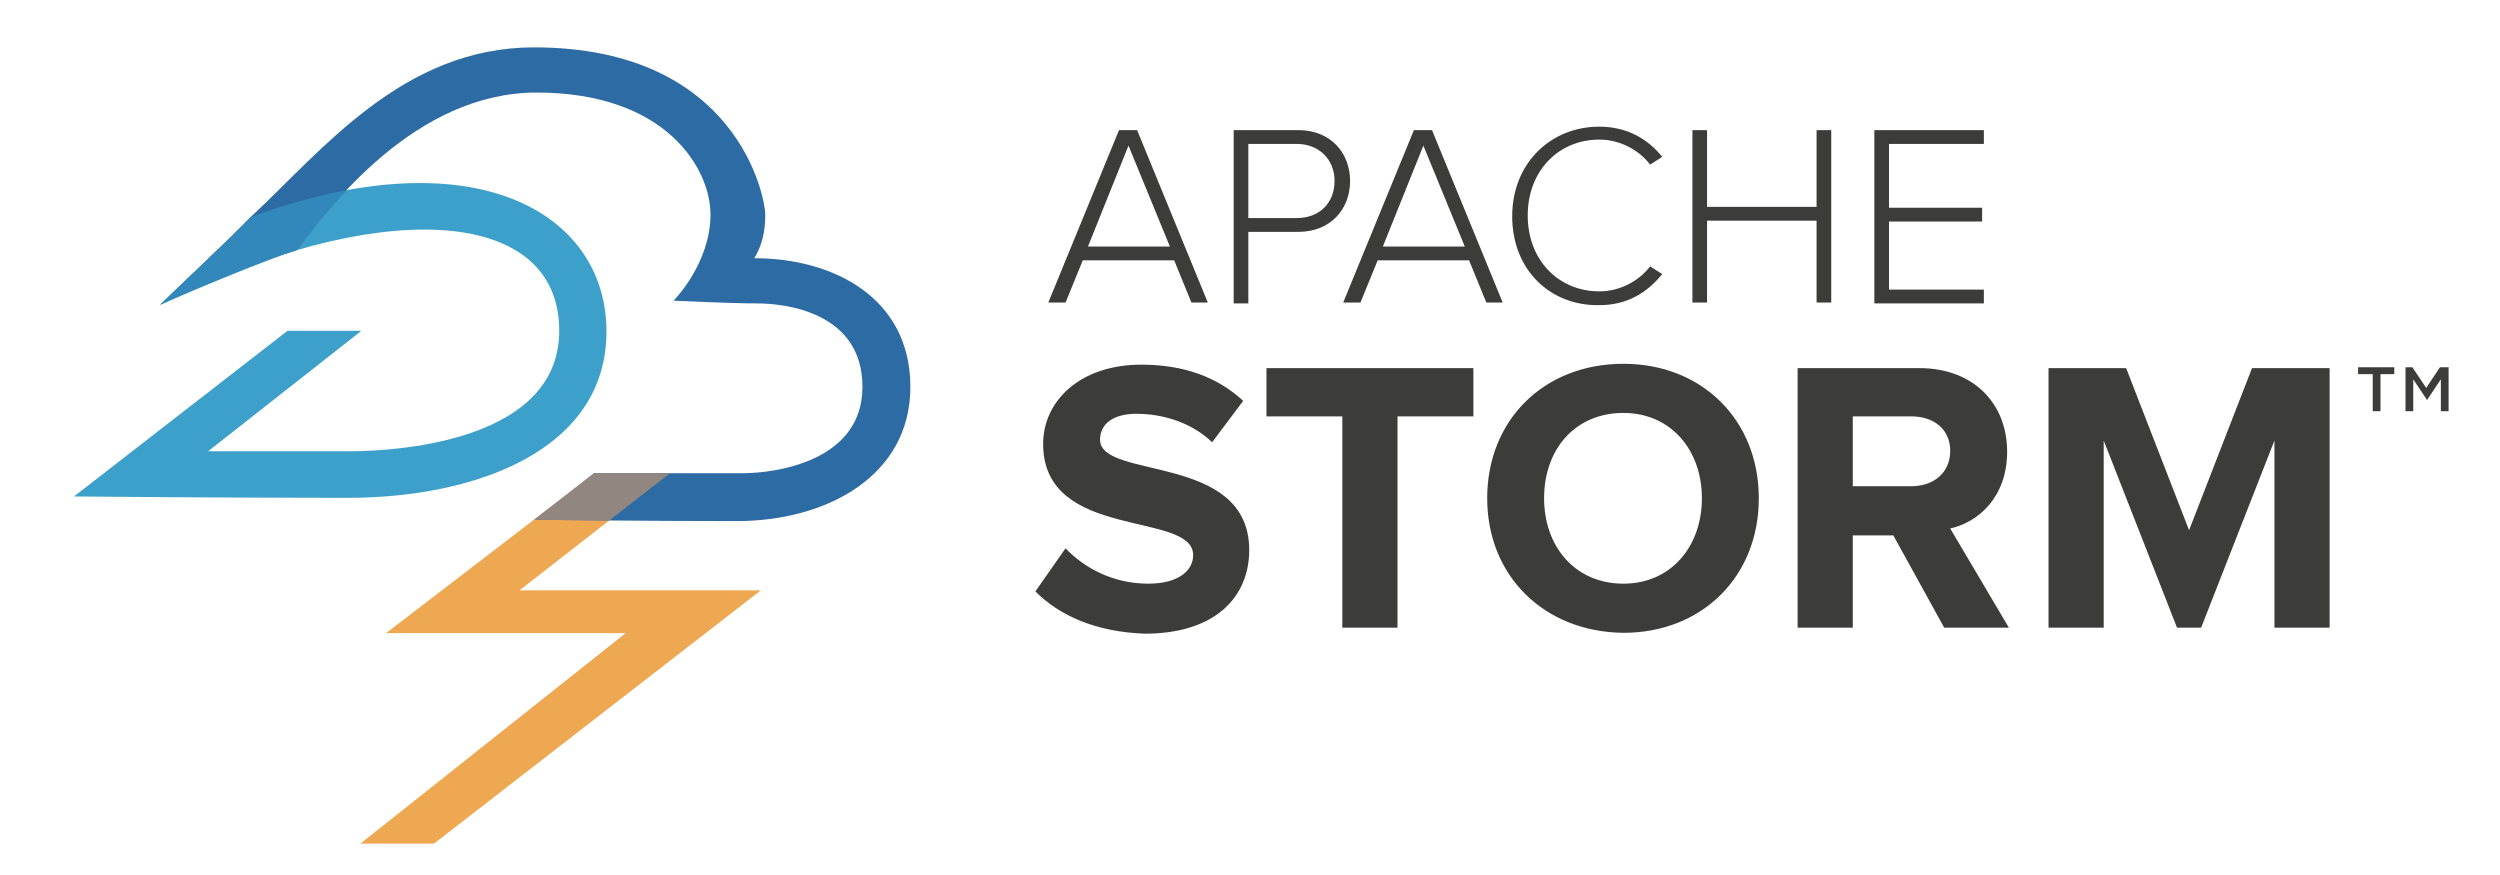
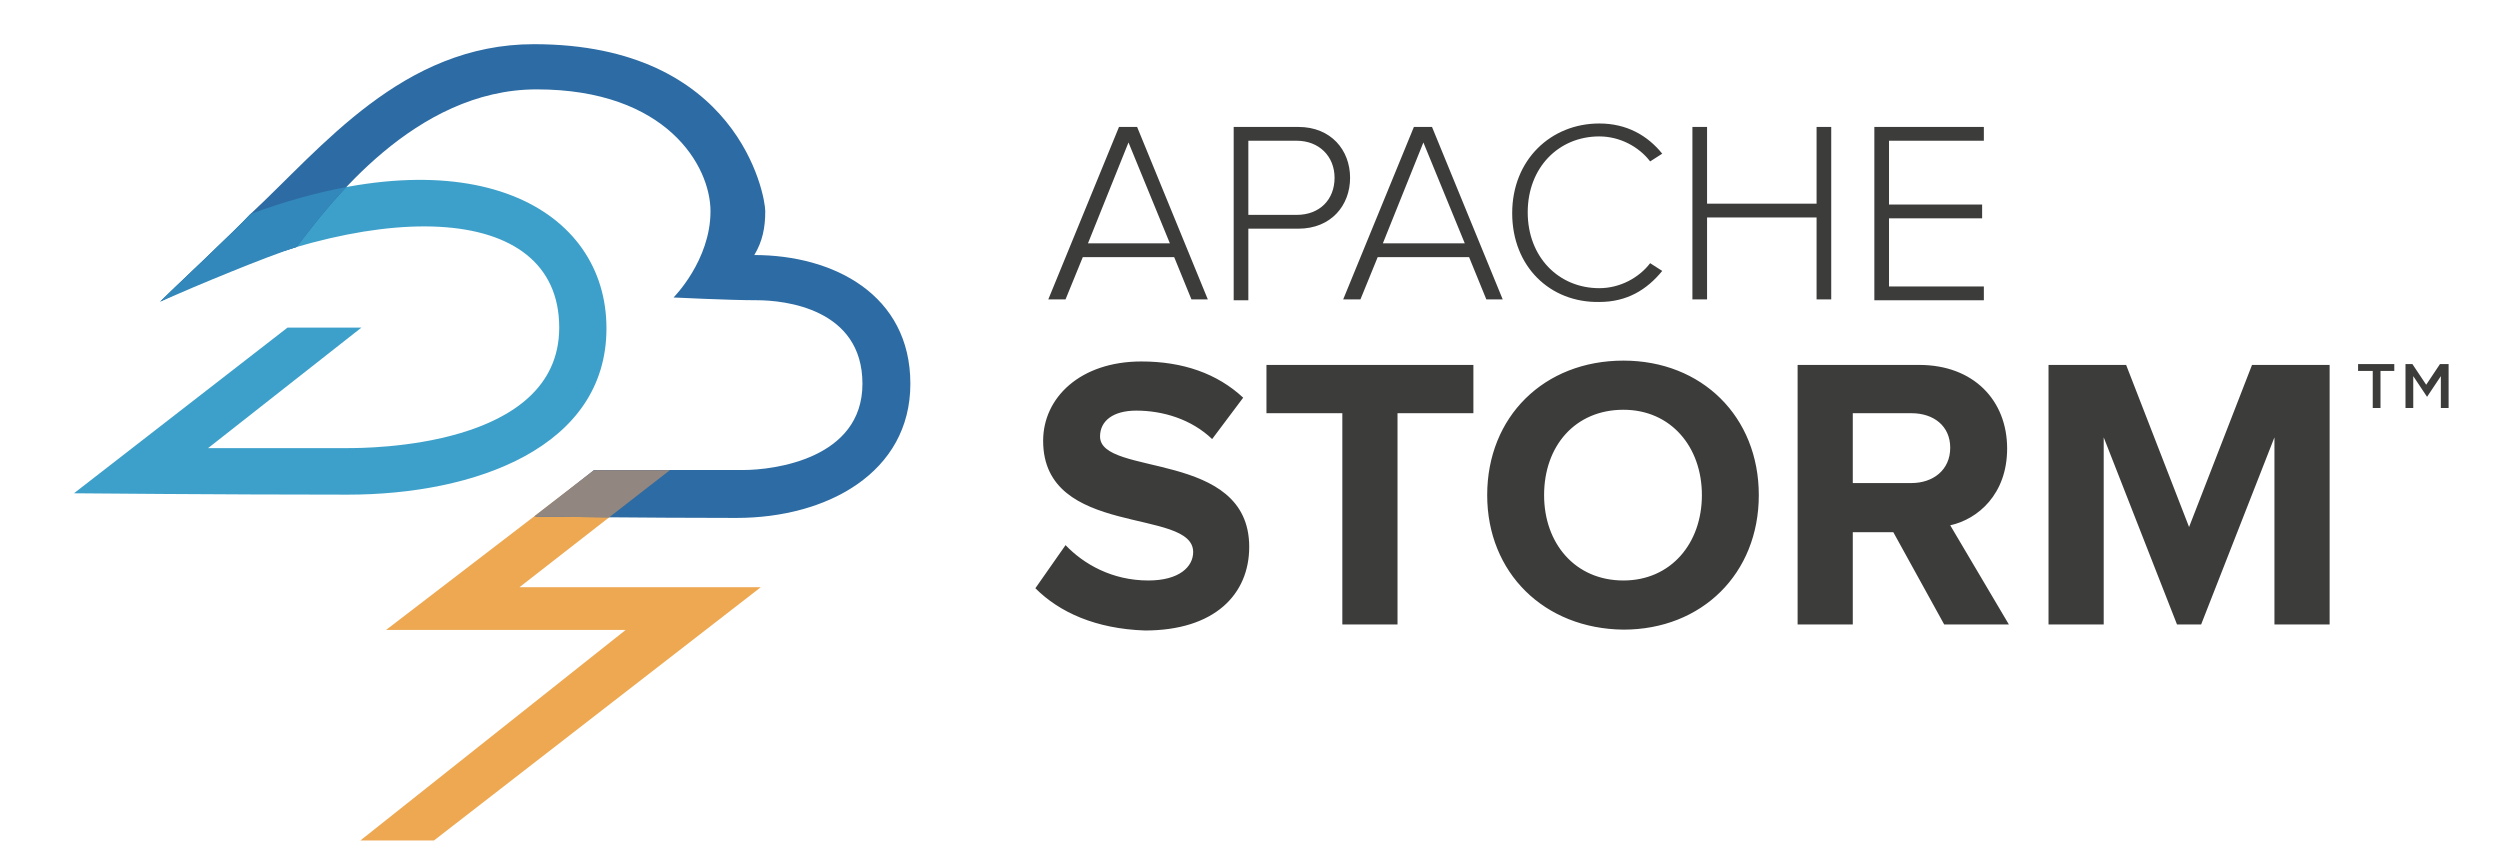
- <svg xmlns="http://www.w3.org/2000/svg" viewBox="-9.68 160.00 503.36 176.00">
+ <svg xmlns="http://www.w3.org/2000/svg" viewBox="-9.68 160.64 503.36 174.72">
  <path fill="#3C3C3B" d="M230.208 220.92l-3.472-8.507h-18.403l-3.472 8.507h-3.473l14.236-34.722h3.646l14.236 34.722h-3.298zm-12.673-31.597l-8.16 20.312h16.493l-8.333-20.312zm21.18 31.597v-34.722h13.021c6.598 0 10.416 4.688 10.416 10.243s-3.818 10.243-10.416 10.243h-10.07v14.41h-2.951v-.174zm20.312-24.479c0-4.34-3.125-7.465-7.639-7.465h-9.722v14.931h9.722c4.688-.001 7.639-3.126 7.639-7.466zm30.557 24.479l-3.473-8.507h-18.402l-3.473 8.507h-3.473L275 186.198h3.646l14.235 34.722h-3.297zm-12.674-31.597l-8.16 20.312h16.493l-8.333-20.312zm17.881 14.236c0-10.764 7.812-18.056 17.535-18.056 5.556 0 9.723 2.431 12.674 6.077l-2.431 1.562c-2.257-2.952-6.076-5.035-10.243-5.035-8.16 0-14.41 6.25-14.41 15.278s6.25 15.278 14.41 15.278c4.167 0 7.986-2.083 10.243-5.035L325 215.19c-3.125 3.819-7.118 6.25-12.674 6.25-9.895.175-17.535-7.117-17.535-17.881zm61.285 17.361v-16.493h-22.049v16.493h-2.951v-34.722h2.951v15.452h22.049v-15.452h2.951v34.722h-2.951zm11.632 0v-34.722h22.049v2.778H370.66v12.847h18.75v2.778h-18.75v13.715h19.097v2.778h-22.049v-.174zm-168.923 58.16l6.077-8.681c3.646 3.819 9.375 7.118 16.667 7.118 6.25 0 9.028-2.777 9.028-5.729 0-9.028-30.208-2.778-30.208-22.396 0-8.681 7.465-15.973 19.792-15.973 8.333 0 15.278 2.431 20.486 7.292l-6.25 8.333c-4.167-3.993-9.896-5.729-15.278-5.729-4.688 0-7.292 2.083-7.292 5.208 0 8.159 30.035 2.604 30.035 22.222 0 9.549-6.944 16.841-21.007 16.841-9.897-.346-17.189-3.645-22.05-8.506zm61.805 7.291v-42.534h-15.277v-9.722h41.666v9.722h-15.277v42.534H260.59zm29.167-26.041c0-15.799 11.458-27.083 27.431-27.083 15.799 0 27.257 11.285 27.257 27.083s-11.458 27.083-27.257 27.083c-15.973-.173-27.431-11.458-27.431-27.083zm43.229 0c0-9.723-6.25-17.188-15.799-17.188-9.723 0-15.973 7.292-15.973 17.188 0 9.723 6.25 17.188 15.973 17.188 9.549 0 15.799-7.465 15.799-17.188zm48.785 26.041l-10.243-18.576h-8.159v18.576h-11.111v-52.256h24.479c10.938 0 17.708 7.118 17.708 16.84 0 9.201-5.902 14.236-11.458 15.451l11.806 19.965h-13.022zm1.215-35.59c0-4.34-3.299-6.944-7.812-6.944h-11.806v14.062h11.806c4.34 0 7.812-2.604 7.812-7.118zm65.278 35.59v-37.673l-14.757 37.673h-4.861l-14.757-37.673v37.673h-11.111v-52.256h15.625l12.674 32.639 12.674-32.639h15.625v52.256h-11.112zm19.618-51.041h-2.777v-1.389h7.291v1.389h-2.777v7.465h-1.562v-7.465h-.175zm6.424-1.389h1.736l2.777 4.167 2.778-4.167h1.735v8.854h-1.562v-6.423l-2.777 4.167-2.778-4.167v6.423h-1.562v-8.854h-.347z" />
  <path fill="#EEA852" fill-rule="evenodd" d="M124.556 255.777h-15.162l-41.352 31.702h48.244l-53.413 42.388h14.818l65.818-51.003H94.921z" clip-rule="evenodd" />
  <path fill="#3DA0CA" fill-rule="evenodd" d="M63.091 226.603H48.208L5.21 259.96s29.491.275 55.125.275 52.093-9.511 52.093-33.496c0-23.983-26.737-39.56-71.664-23.019-3.032 3.308-15.986 15.438-18.191 17.643 42.722-21.502 80.344-20.399 80.344 5.239 0 24.261-38.726 24.261-42.583 24.261H32.22l30.871-24.26z" clip-rule="evenodd" />
  <path fill="#2C6BA3" fill-rule="evenodd" d="M40.765 203.721c-3.032 3.308-15.986 15.438-18.191 17.643 9.538-4.801 18.823-8.474 27.49-11 6.452-8.511 23.777-31.729 48.307-31.729 26.185 0 35.004 15.437 35.004 24.535 0 9.925-7.442 17.367-7.442 17.367s11.3.553 16.813.553c5.512 0 21.223 1.654 21.223 16.816 0 15.162-17.916 17.367-23.979 17.367h-30.043l-11.852 9.374s22.325.274 40.517.274c18.191 0 35.004-9.097 35.004-27.016 0-17.918-15.435-25.914-31.421-25.914 1.654-2.757 2.205-5.514 2.205-8.822s-5.512-33.633-46.581-33.633c-26.459.001-42.758 20.91-57.054 34.185z" clip-rule="evenodd" />
  <path fill="#928680" fill-rule="evenodd" d="M109.917 255.292h15.292l-12.239 9.512c-7.373-.06-13.198-.126-15.154-.148l12.101-9.364z" clip-rule="evenodd" />
  <path fill="#3288BA" fill-rule="evenodd" d="M50.064 210.364c-.093.027-.189.056-.282.086-6.203 2.014-19.475 7.508-27.208 10.914 2.205-2.204 15.159-14.335 18.191-17.643 6.866-2.528 13.304-4.303 19.29-5.415-4.453 4.718-7.833 9.212-9.991 12.058z" clip-rule="evenodd" />
</svg>
